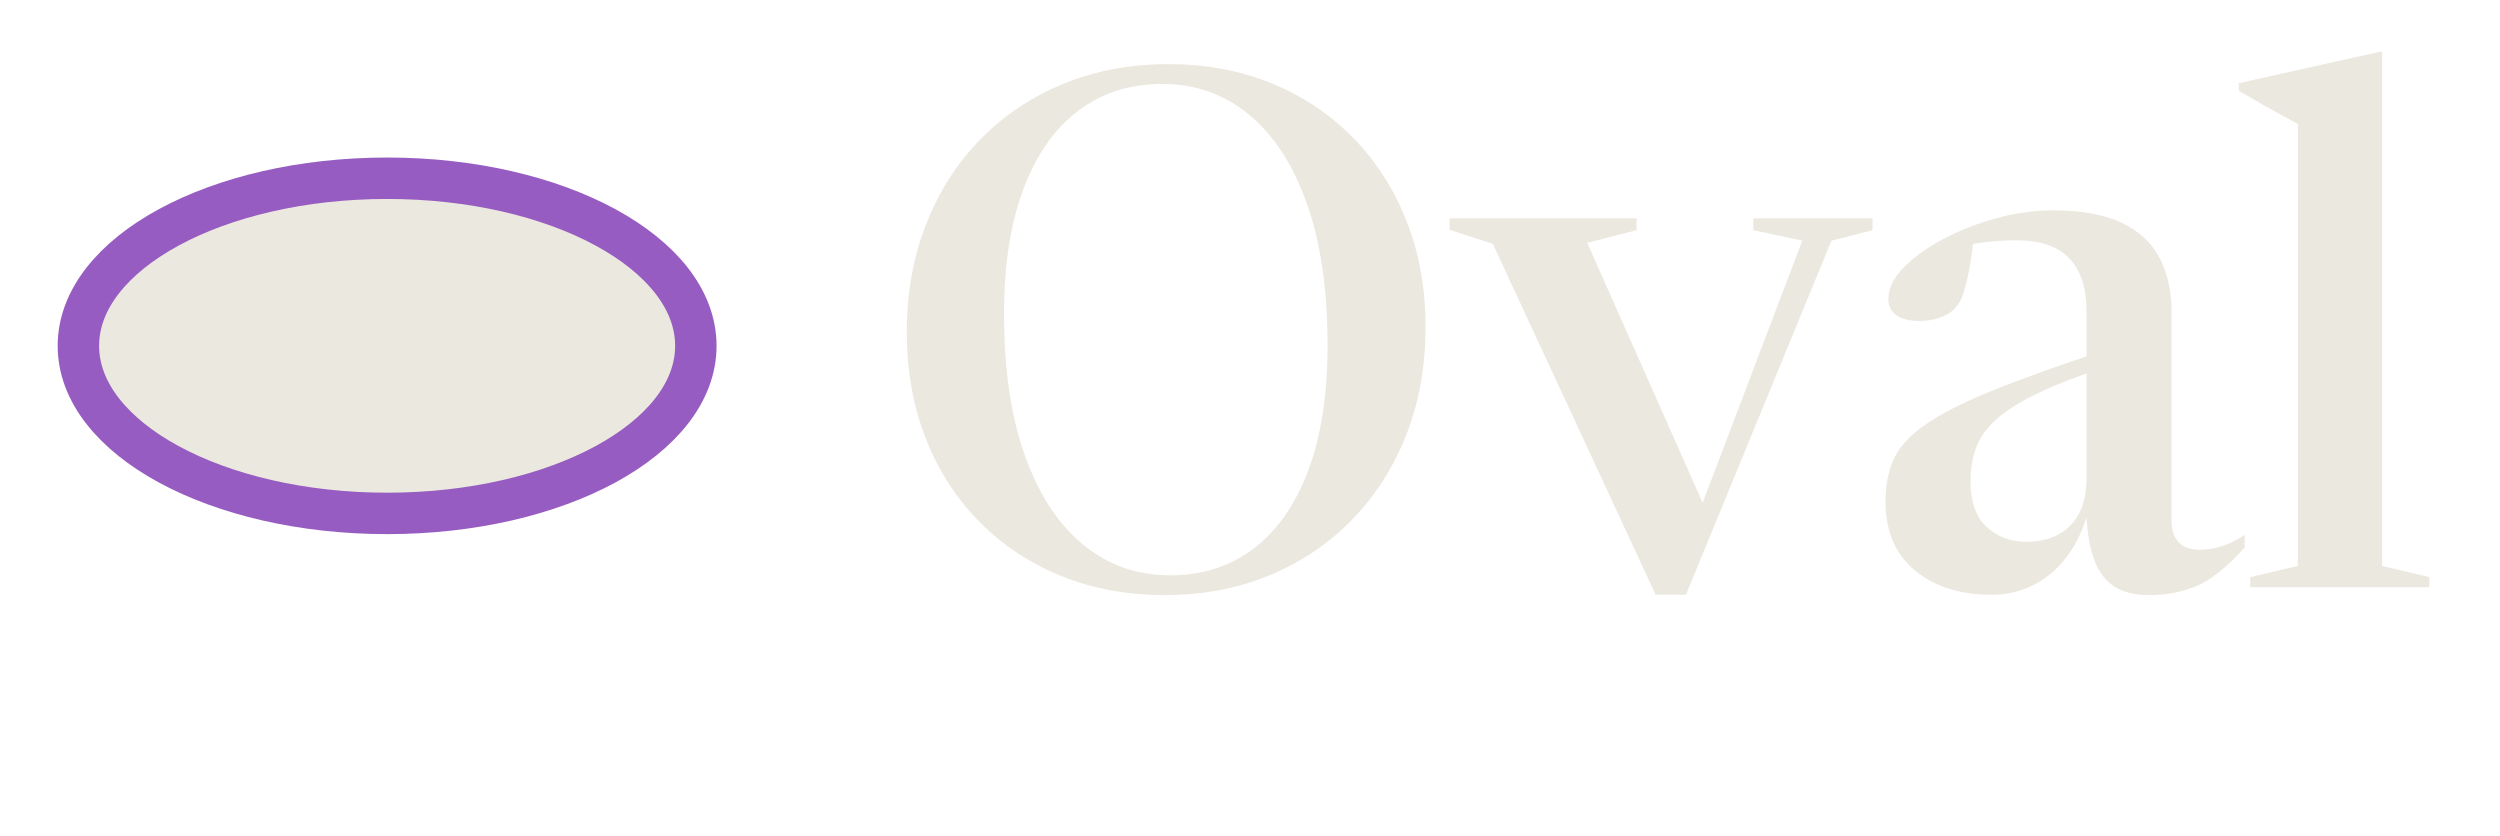
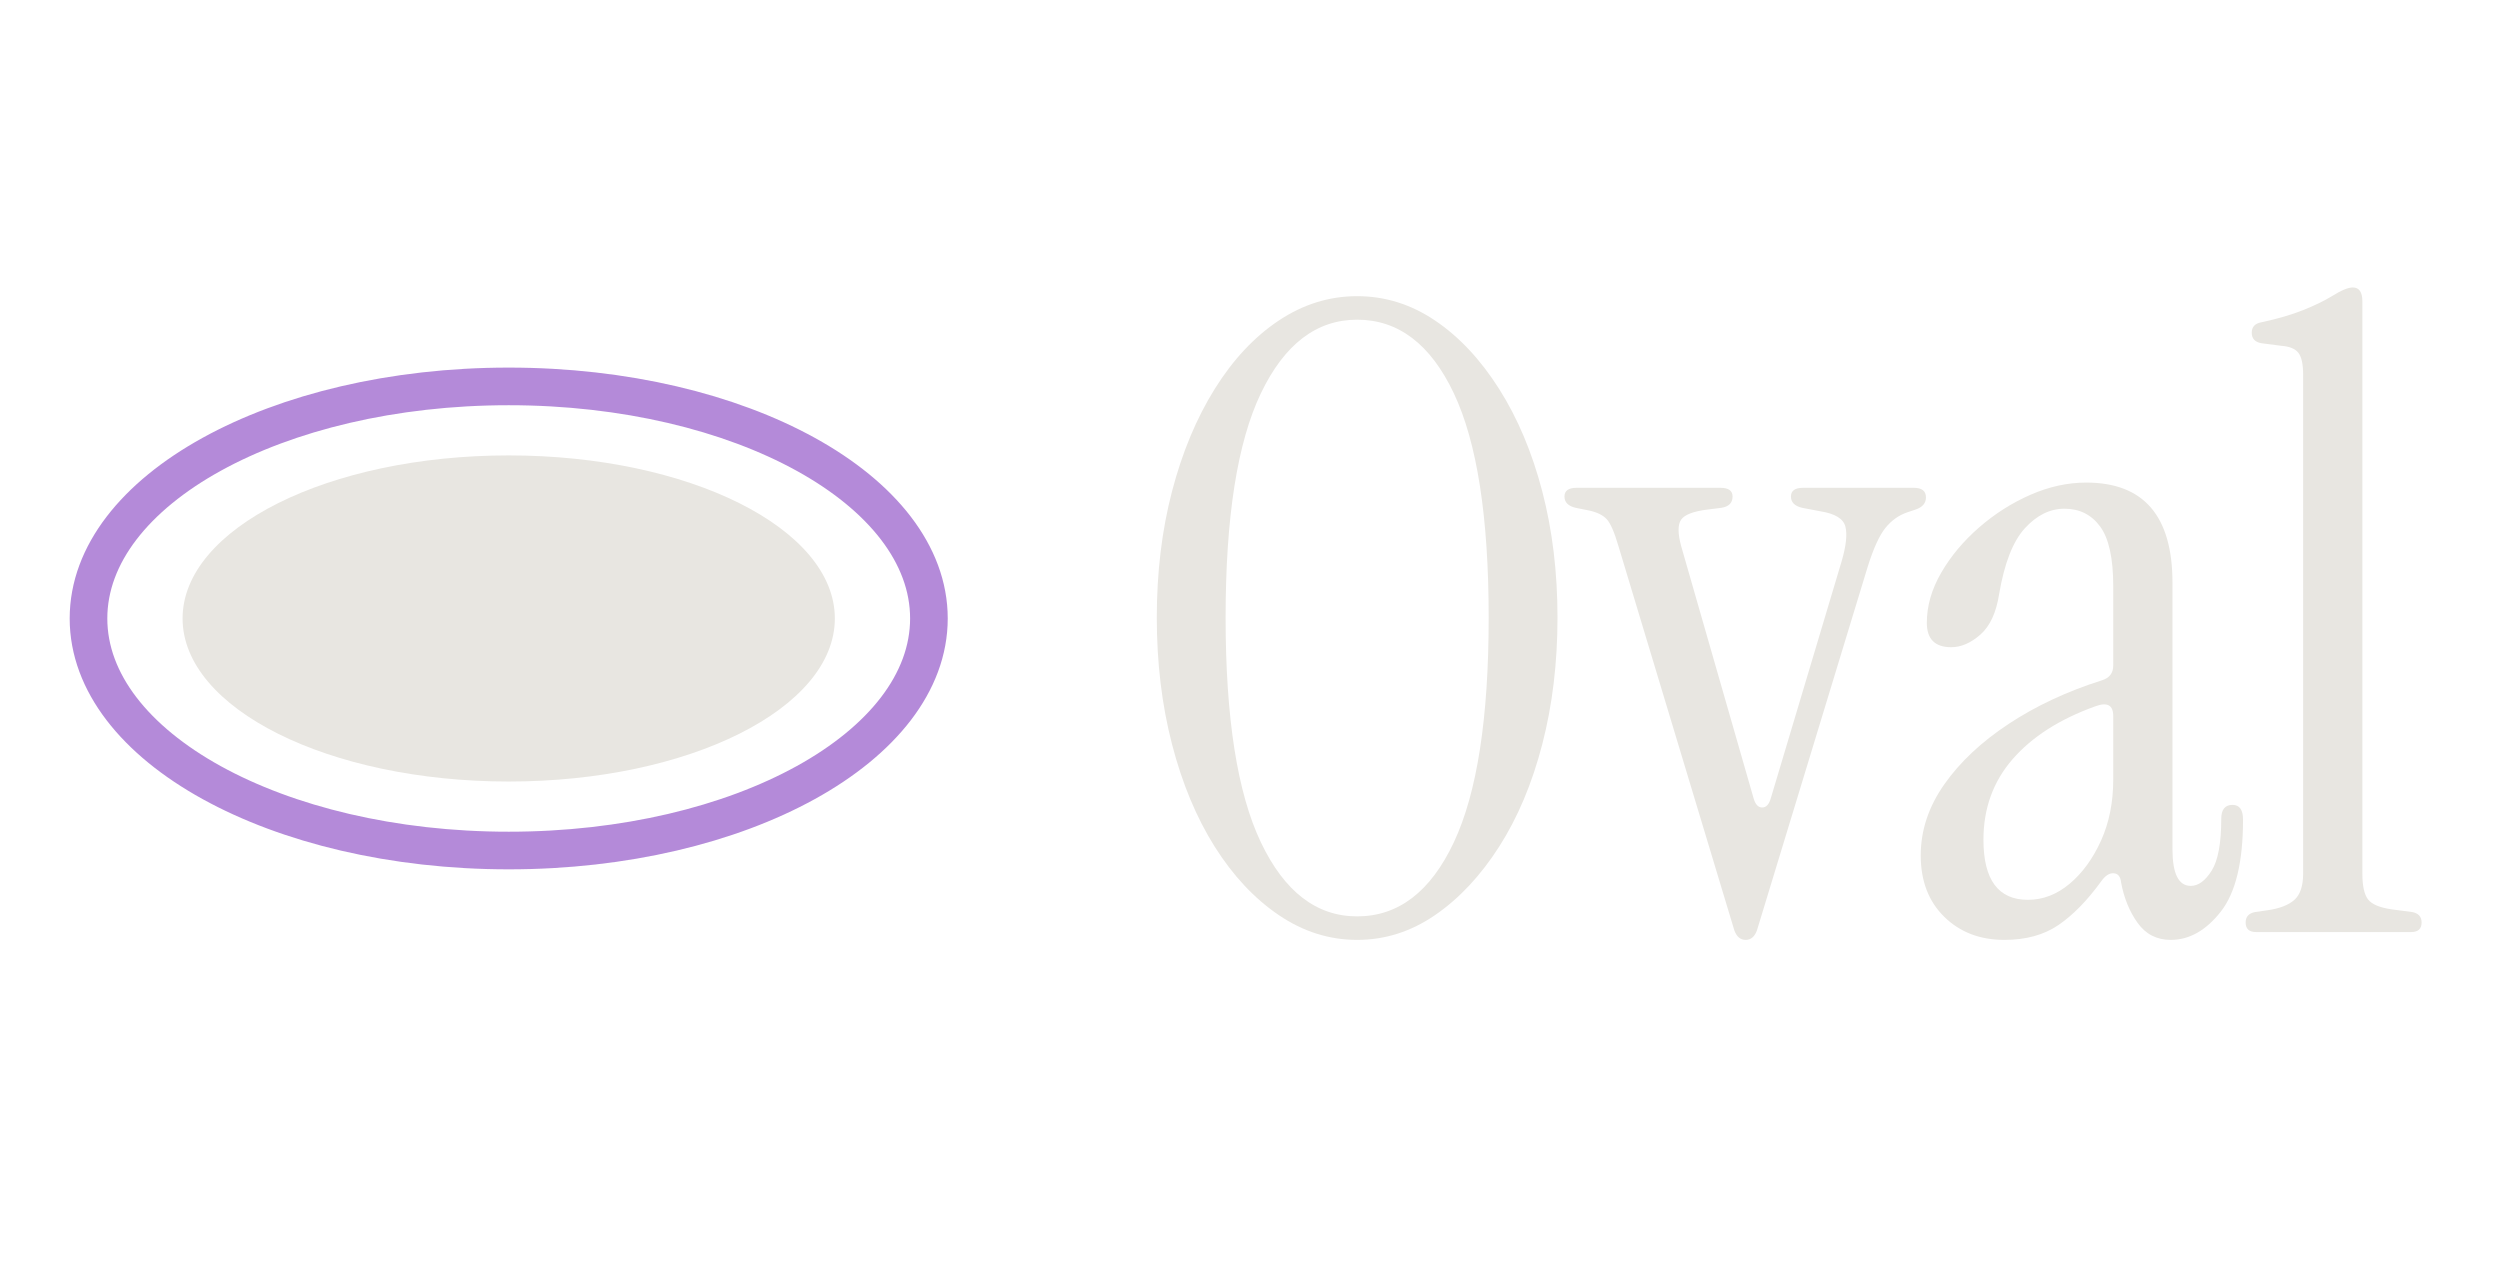
- <svg xmlns="http://www.w3.org/2000/svg" viewBox="0 0 346.99 116" width="346.99" height="116">
-   <ellipse cx="53.73" cy="48" rx="42.85" ry="23.26" fill="#ebe8df" stroke="#975cc1" stroke-width="5.75" />
-   <g transform="translate(121.46 81.5)" fill="#ebe8df">
-     <path d="M40.7 -72.6Q48.5 -72.6 55 -69.95Q61.5 -67.3 66.3 -62.42Q71.1 -57.55 73.75 -50.85Q76.4 -44.15 76.4 -36.15Q76.4 -27.95 73.73 -21.15Q71.05 -14.35 66.18 -9.35Q61.3 -4.35 54.68 -1.62Q48.05 1.1 40.2 1.1Q32.4 1.1 25.85 -1.55Q19.3 -4.2 14.48 -9.08Q9.65 -13.95 7.03 -20.65Q4.4 -27.35 4.4 -35.45Q4.4 -43.55 7.08 -50.37Q9.75 -57.2 14.63 -62.17Q19.5 -67.15 26.15 -69.87Q32.8 -72.6 40.7 -72.6ZM40.95 -1.65Q47.65 -1.65 52.55 -5.37Q57.45 -9.1 60.13 -16.23Q62.8 -23.35 62.8 -33.55Q62.8 -45.15 59.93 -53.25Q57.05 -61.35 51.88 -65.6Q46.7 -69.85 39.9 -69.85Q33.15 -69.85 28.23 -66.15Q23.3 -62.45 20.6 -55.3Q17.9 -48.15 17.9 -37.95Q17.9 -26.35 20.8 -18.25Q23.7 -10.15 28.88 -5.9Q34.05 -1.65 40.95 -1.65Z" />
-     <path d="M132.74 -48.1L112.54 1.05L108.34 1.05L85.74 -47.65L79.74 -49.6L79.74 -51.2L105.69 -51.2L105.69 -49.55L98.84 -47.8L116.09 -8.95L113.64 -8.5L128.69 -48.1L121.89 -49.55L121.89 -51.2L138.44 -51.2L138.44 -49.55Z" />
-     <path d="M171.19 -33.05L171.54 -30.8Q165.29 -28.8 161.44 -26.95Q157.59 -25.1 155.57 -23.25Q153.54 -21.4 152.79 -19.3Q152.04 -17.2 152.04 -14.65Q152.04 -10.45 154.27 -8.37Q156.49 -6.3 159.79 -6.3Q162.34 -6.3 164.22 -7.3Q166.09 -8.3 167.12 -10.25Q168.14 -12.2 168.14 -15.15L168.14 -38.3Q168.14 -43.15 165.74 -45.65Q163.34 -48.15 158.44 -48.15Q155.99 -48.15 153.72 -47.85Q151.44 -47.55 150.09 -46.95L152.54 -49.25Q152.34 -46.9 151.99 -44.85Q151.64 -42.8 151.19 -41.25Q150.74 -39.7 150.04 -38.9Q149.34 -38 147.94 -37.47Q146.54 -36.95 144.99 -36.95Q142.94 -36.95 141.79 -37.72Q140.64 -38.5 140.64 -40Q140.64 -42.2 142.74 -44.35Q144.84 -46.5 148.22 -48.3Q151.59 -50.1 155.59 -51.2Q159.59 -52.3 163.44 -52.3Q169.44 -52.3 173.04 -50.57Q176.64 -48.85 178.29 -45.67Q179.94 -42.5 179.94 -38.25L179.94 -9.4Q179.94 -7.9 180.42 -6.97Q180.89 -6.05 181.77 -5.62Q182.64 -5.2 183.84 -5.2Q185.34 -5.2 186.89 -5.68Q188.44 -6.15 190.09 -7.25L190.09 -5.5Q186.34 -1.35 183.32 -0.12Q180.29 1.1 176.89 1.1Q173.64 1.1 171.77 -0.25Q169.89 -1.6 169.04 -4.28Q168.19 -6.95 168.09 -10.8L168.39 -10.65Q167.49 -7.1 165.57 -4.45Q163.64 -1.8 160.92 -0.37Q158.19 1.05 154.94 1.05Q148.39 1.05 144.32 -2.33Q140.24 -5.7 140.24 -11.95Q140.24 -15.15 141.34 -17.67Q142.44 -20.2 145.64 -22.47Q148.84 -24.75 154.99 -27.25Q161.14 -29.75 171.19 -33.05Z" />
-     <path d="M209.17 -2.95L215.72 -1.4L215.72 0L190.87 0L190.87 -1.4L197.47 -2.95L197.47 -64.3Q196.77 -64.65 195.6 -65.3Q194.42 -65.95 192.82 -66.85Q191.22 -67.75 189.27 -68.9L189.27 -69.95L208.77 -74.3L209.17 -74.3L209.17 -65.15Z" />
+ <svg xmlns="http://www.w3.org/2000/svg" viewBox="0 0 287 146" width="287" height="146">
+   <ellipse cx="58.4" cy="71" rx="48.24" ry="26.64" fill="none" stroke="#b48ad9" stroke-width="4.32" />
+   <ellipse cx="58.4" cy="71" rx="37.44" ry="18.72" fill="#e8e6e1" />
+   <g transform="translate(128.8 107)" fill="#e8e6e1">
+     <path d="M27 0.9Q22.2 0.9 18 -1.95Q13.8 -4.8 10.65 -9.8Q7.5 -14.8 5.75 -21.55Q4 -28.3 4 -36.1Q4 -43.9 5.75 -50.6Q7.5 -57.3 10.65 -62.35Q13.8 -67.4 18 -70.2Q22.2 -73 27 -73Q31.8 -73 35.95 -70.2Q40.1 -67.4 43.3 -62.35Q46.5 -57.3 48.25 -50.6Q50 -43.9 50 -36.1Q50 -28.3 48.25 -21.55Q46.5 -14.8 43.3 -9.8Q40.1 -4.8 35.95 -1.95Q31.8 0.9 27 0.9ZM27 -1.8Q34.1 -1.8 38.1 -10.3Q42.1 -18.8 42.1 -36.1Q42.1 -53.4 38.1 -61.85Q34.1 -70.3 27 -70.3Q20 -70.3 15.95 -61.85Q11.9 -53.4 11.9 -36.1Q11.9 -18.8 15.95 -10.3Q20 -1.8 27 -1.8Z" />
+     <path d="M71.6 0.9Q70.7 0.9 70.3 -0.2L57 -44.3Q56.3 -46.7 55.65 -47.4Q55 -48.1 53.6 -48.4L52.1 -48.7Q50.8 -49 50.8 -50Q50.8 -51 52.2 -51L68.7 -51Q70.1 -51 70.1 -50Q70.1 -48.9 68.8 -48.7L67.2 -48.5Q64.8 -48.2 64.2 -47.35Q63.6 -46.5 64.2 -44.3L72.5 -15.4Q72.8 -14.3 73.5 -14.3Q74.2 -14.3 74.5 -15.4L82.6 -42.5Q83.4 -45.2 83.05 -46.55Q82.7 -47.9 80.2 -48.3L78.1 -48.7Q76.8 -49 76.8 -50Q76.8 -51 78.2 -51L90.9 -51Q92.3 -51 92.3 -49.9Q92.3 -48.9 91.1 -48.5L90.2 -48.2Q88.7 -47.7 87.65 -46.4Q86.6 -45.1 85.6 -41.9L72.9 -0.2Q72.5 0.9 71.6 0.9Z" />
+     <path d="M101.3 0.9Q97.1 0.9 94.4 -1.75Q91.7 -4.4 91.7 -8.8Q91.7 -13.1 94.4 -16.95Q97.1 -20.8 101.8 -23.9Q106.5 -27 112.5 -28.9Q113.8 -29.3 113.8 -30.6L113.8 -39.7Q113.8 -44.5 112.3 -46.55Q110.8 -48.6 108.2 -48.6Q105.7 -48.6 103.65 -46.35Q101.6 -44.1 100.7 -38.8Q100.2 -35.6 98.55 -34.15Q96.9 -32.7 95.2 -32.7Q92.4 -32.7 92.4 -35.5Q92.4 -38.4 94.05 -41.25Q95.7 -44.1 98.4 -46.45Q101.1 -48.8 104.3 -50.2Q107.5 -51.6 110.7 -51.6Q120.6 -51.6 120.6 -40.1L120.6 -9.5Q120.6 -5.3 122.7 -5.3Q124 -5.3 125.1 -7.05Q126.2 -8.8 126.2 -13Q126.2 -14.6 127.5 -14.6Q128.7 -14.6 128.7 -12.9Q128.7 -5.6 126.15 -2.35Q123.6 0.9 120.4 0.9Q118 0.9 116.6 -1.05Q115.2 -3 114.7 -5.7Q114.6 -6.7 113.85 -6.75Q113.1 -6.8 112.4 -5.8Q110 -2.5 107.5 -0.8Q105 0.9 101.3 0.9ZM104 -3.7Q106.6 -3.7 108.8 -5.55Q111 -7.4 112.4 -10.5Q113.8 -13.6 113.8 -17.5L113.8 -24.8Q113.8 -26.7 111.7 -25.9Q105.6 -23.7 102.25 -19.85Q98.9 -16 98.9 -10.6Q98.9 -3.7 104 -3.7Z" />
+     <path d="M130.2 0Q129 0 129 -1.1Q129 -2.1 130.1 -2.3L131.5 -2.5Q133.6 -2.8 134.6 -3.7Q135.6 -4.6 135.6 -6.7L135.6 -64Q135.6 -65.8 135.05 -66.5Q134.5 -67.2 133.1 -67.3L130.8 -67.6Q129.7 -67.8 129.7 -68.8Q129.7 -69.8 130.8 -70Q133.6 -70.6 135.6 -71.4Q137.6 -72.2 138.9 -73Q140.5 -74 141.3 -74Q142.4 -74 142.4 -72.4L142.4 -6.7Q142.4 -4.6 143.05 -3.75Q143.7 -2.9 145.8 -2.6L148.1 -2.3Q149.2 -2.1 149.2 -1.1Q149.2 0 148 0Z" />
  </g>
</svg>
